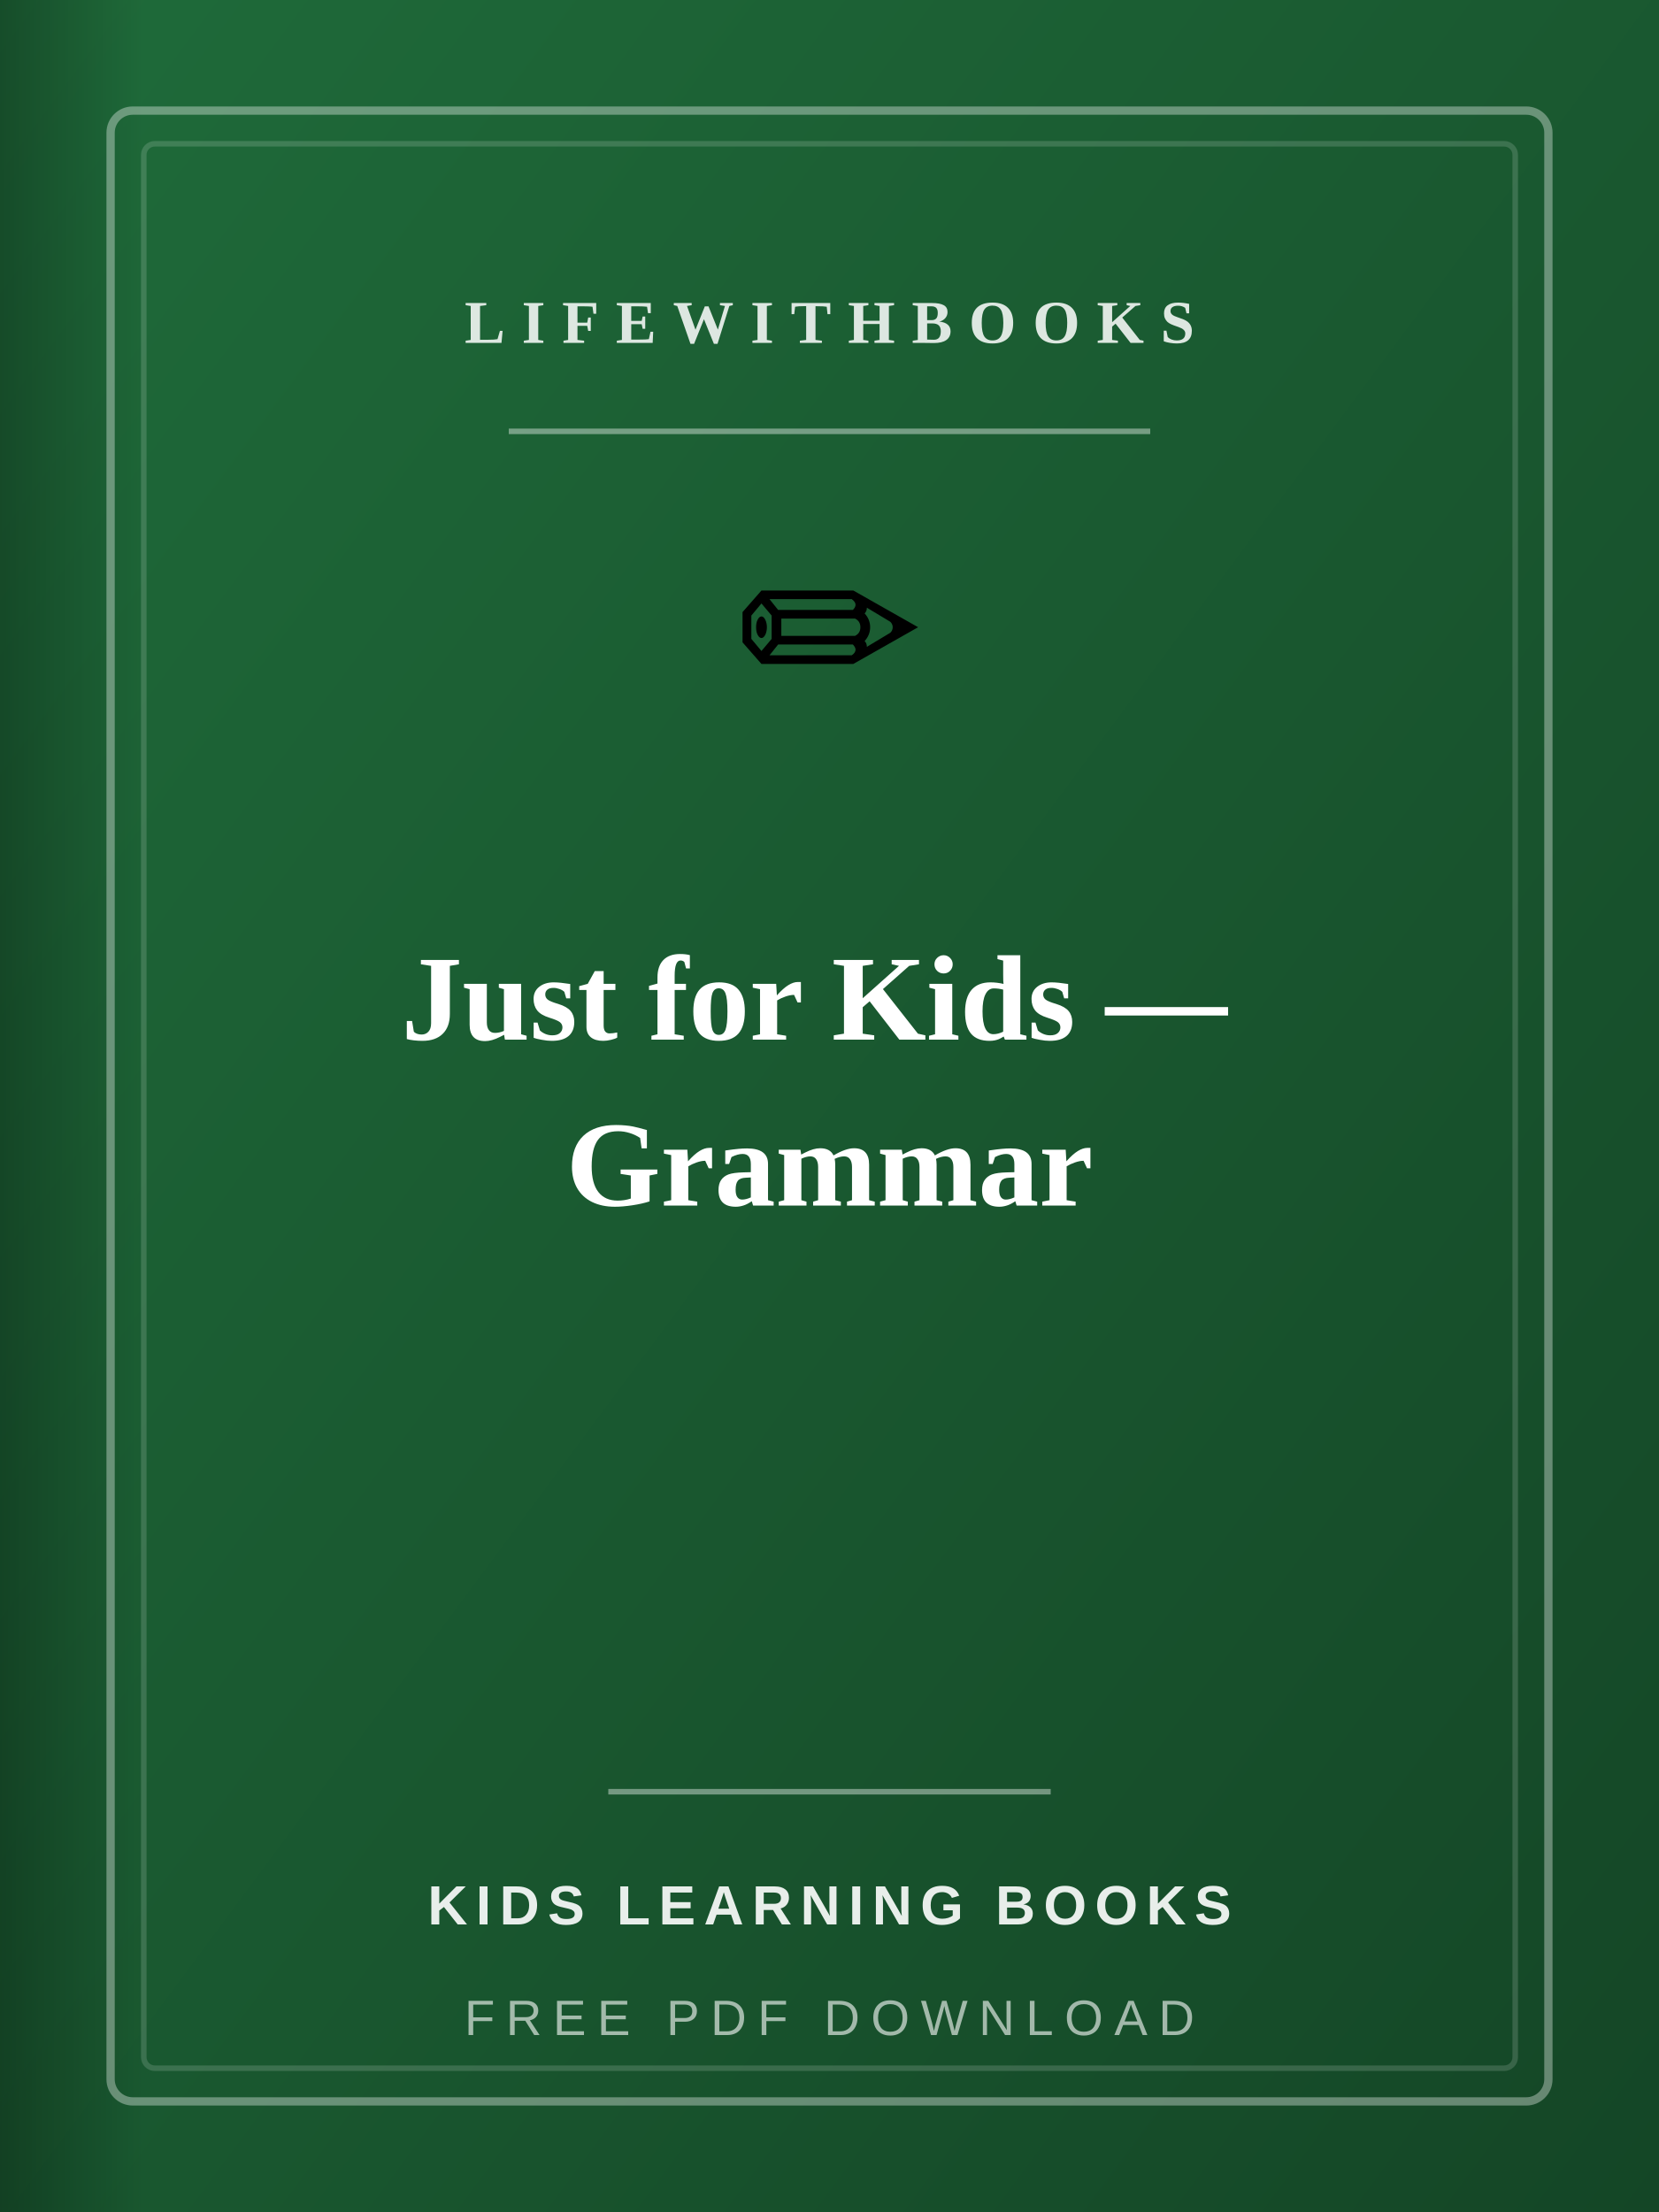
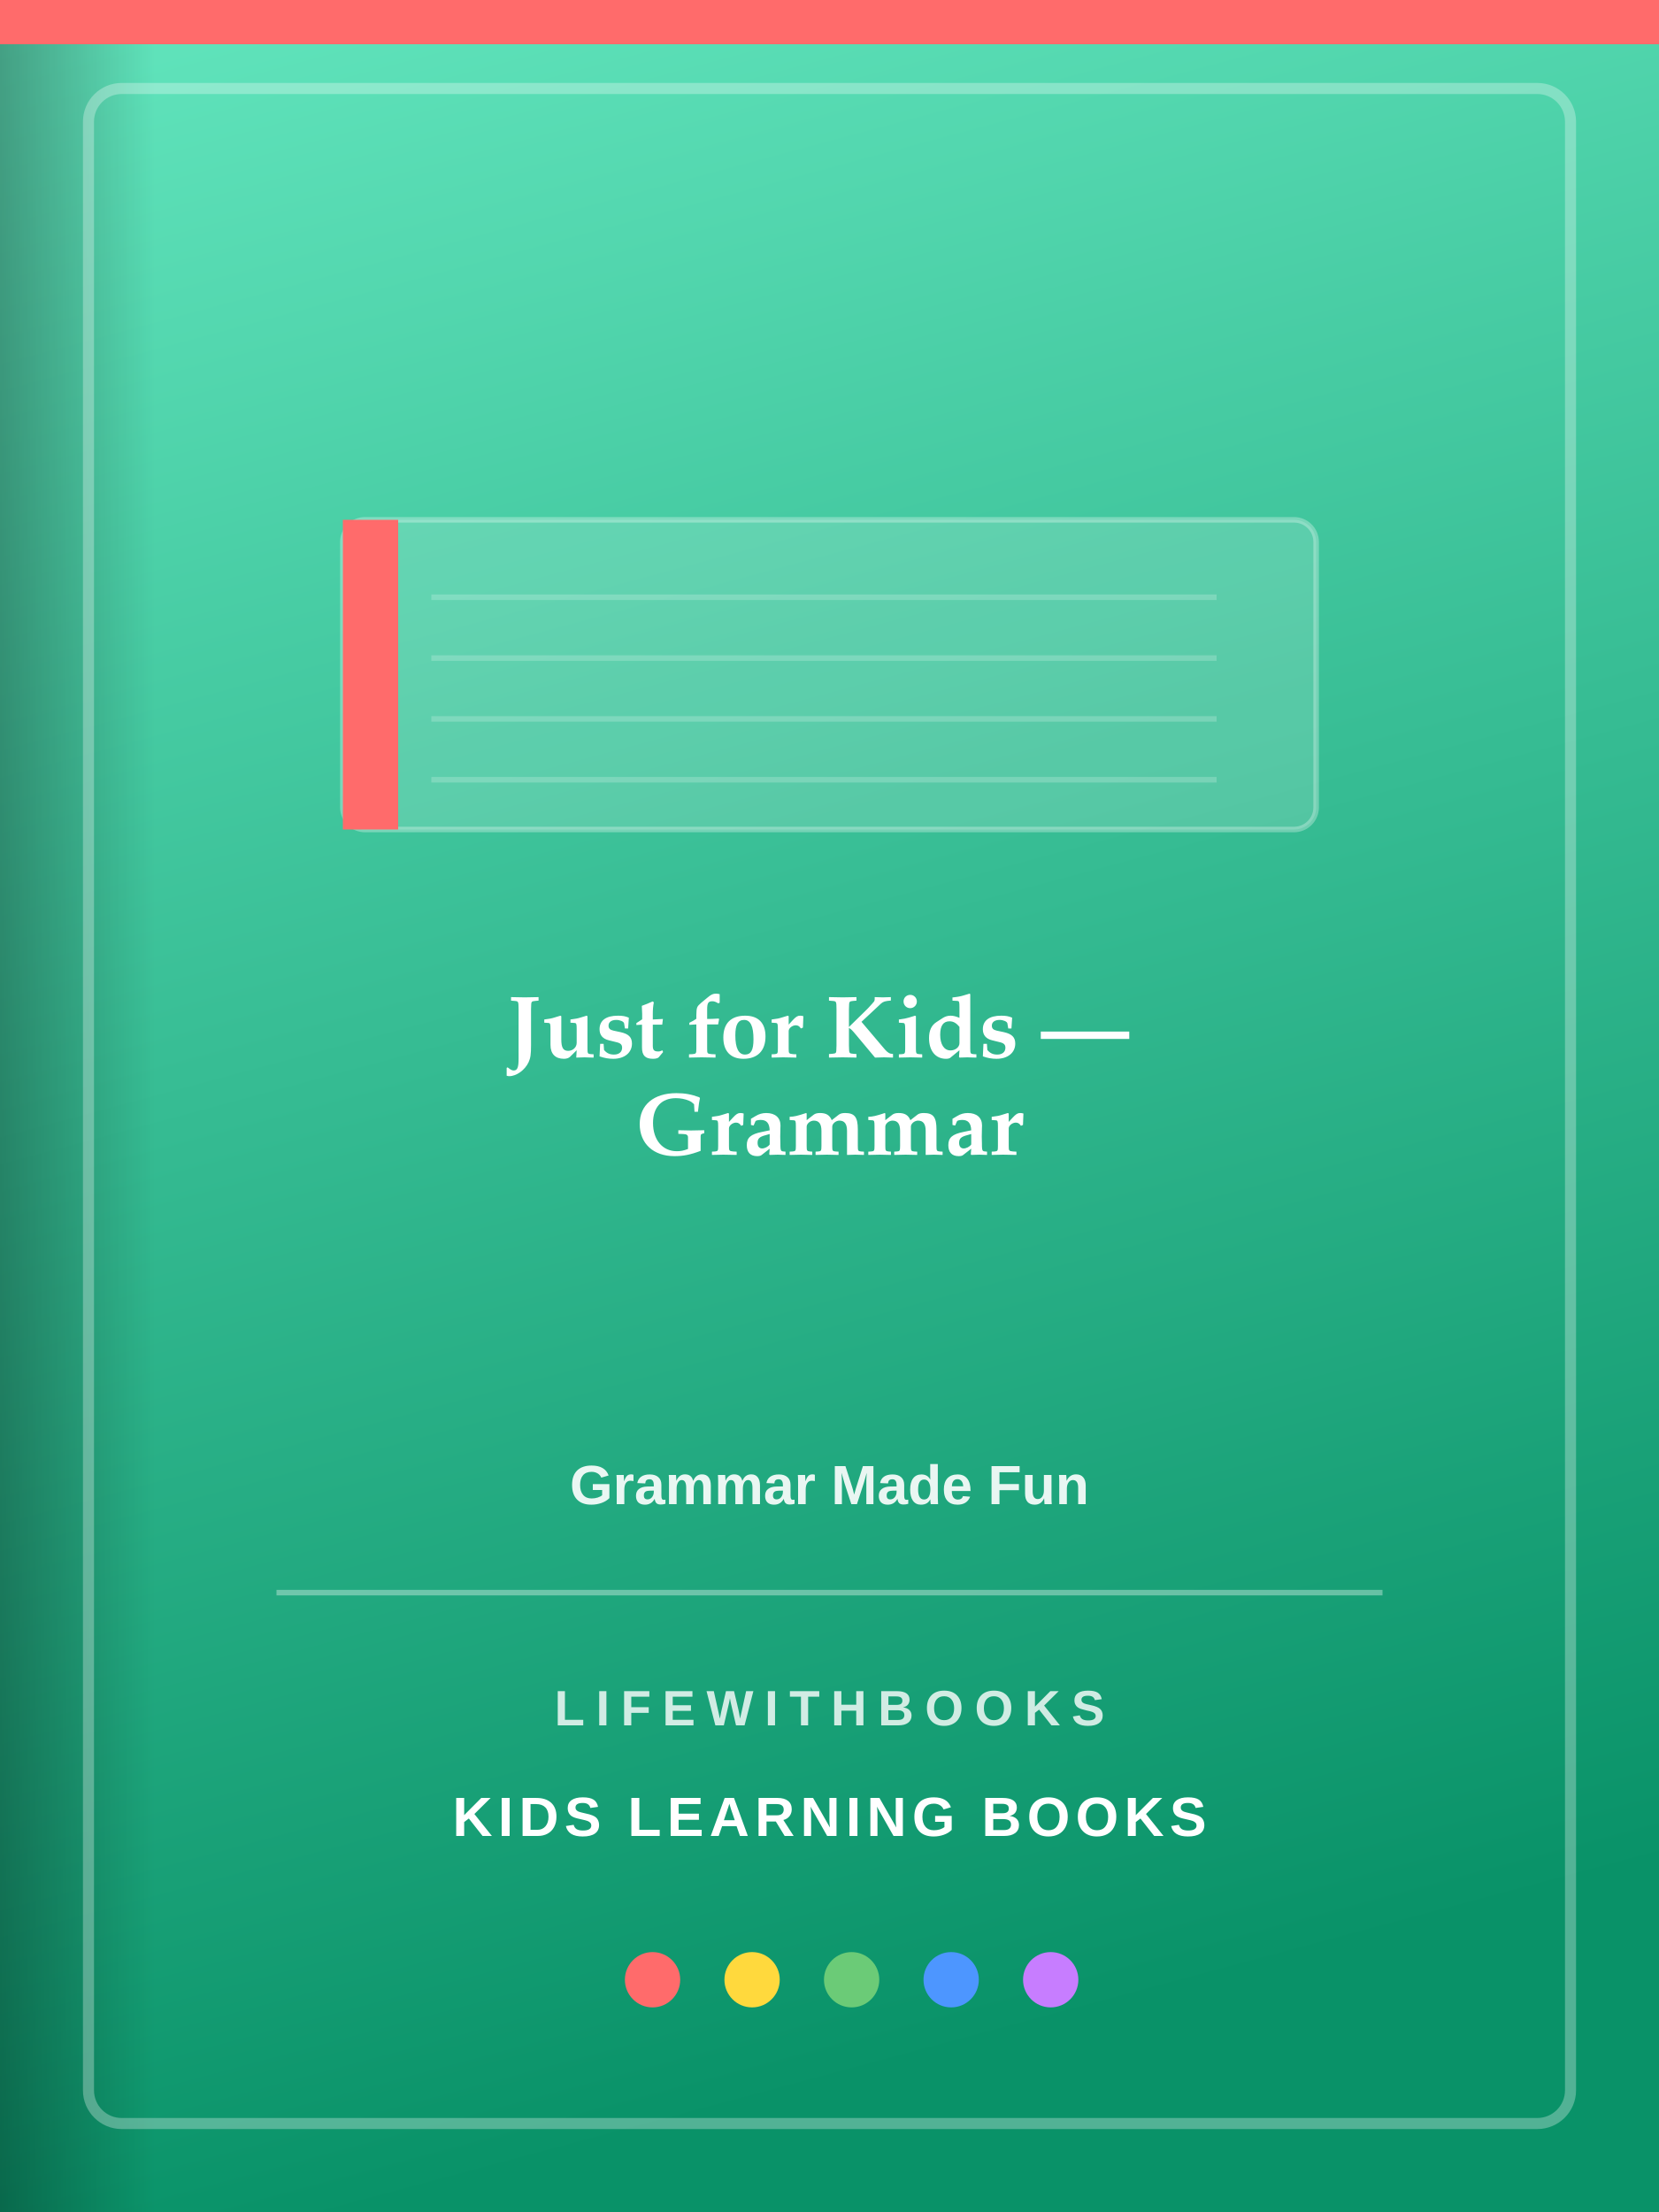
<svg xmlns="http://www.w3.org/2000/svg" viewBox="0 0 300 400" width="300" height="400">
  <defs>
-     <linearGradient id="bg" x1="0" y1="0" x2="1" y2="1">
-       <stop offset="0%" stop-color="#1f6b3a" />
-       <stop offset="100%" stop-color="#144626" />
+     <linearGradient id="bg39cvdj" x1="0" y1="0" x2="0.2" y2="1">
+       <stop offset="0%" stop-color="#63e6be" />
+       <stop offset="100%" stop-color="#099268" />
    </linearGradient>
-     <linearGradient id="spine" x1="0" y1="0" x2="1" y2="0">
-       <stop offset="0%" stop-color="rgba(0,0,0,0.28)" />
+     <linearGradient id="spine39cvdj" x1="0" y1="0" x2="1" y2="0">
+       <stop offset="0%" stop-color="rgba(0,0,0,0.3)" />
      <stop offset="100%" stop-color="rgba(0,0,0,0)" />
    </linearGradient>
  </defs>
-   <rect width="300" height="400" fill="url(#bg)" />
-   <rect x="0" y="0" width="26" height="400" fill="url(#spine)" />
-   <rect x="20" y="20" width="260" height="360" rx="4" fill="none" stroke="rgba(255,255,255,0.35)" stroke-width="1.5" />
-   <rect x="26" y="26" width="248" height="348" rx="2" fill="none" stroke="rgba(255,255,255,0.15)" stroke-width="1" />
-   <text x="150" y="62" text-anchor="middle" font-family="Georgia, 'Times New Roman', serif" font-size="11" font-weight="700" fill="rgba(255,255,255,0.85)" letter-spacing="3">LIFEWITHBOOKS</text>
-   <line x1="92" y1="78" x2="208" y2="78" stroke="rgba(255,255,255,0.4)" stroke-width="1" />
-   <text x="150" y="128" text-anchor="middle" font-size="40">✏️</text>
-   <text x="150" y="188" text-anchor="middle" font-family="Georgia, 'Times New Roman', serif" font-size="22" font-weight="700" fill="#ffffff">
+   <rect width="300" height="400" fill="url(#bg39cvdj)" />
+   <rect x="0" y="0" width="28" height="400" fill="url(#spine39cvdj)" />
+   <rect x="0" y="0" width="300" height="8" fill="#ff6b6b" />
+   <rect x="16" y="16" width="268" height="368" rx="6" fill="none" stroke="rgba(255,255,255,0.3)" stroke-width="2" />
+   <rect x="62" y="94" width="176" height="56" rx="4" fill="rgba(255,255,255,0.15)" stroke="rgba(255,255,255,0.3)" />
+   <rect x="62" y="94" width="10" height="56" fill="#ff6b6b" />
+   <line x1="78" y1="108" x2="220" y2="108" stroke="rgba(255,255,255,0.2)" />
+   <line x1="78" y1="119" x2="220" y2="119" stroke="rgba(255,255,255,0.2)" />
+   <line x1="78" y1="130" x2="220" y2="130" stroke="rgba(255,255,255,0.2)" />
+   <line x1="78" y1="141" x2="220" y2="141" stroke="rgba(255,255,255,0.2)" />
+   <text x="150" y="191.2" text-anchor="middle" font-family="Georgia, 'Palatino Linotype', serif" font-size="16" font-weight="700" fill="#ffffff">
    <tspan x="150" dy="0" text-anchor="middle">Just for Kids —</tspan>
-     <tspan x="150" dy="30" text-anchor="middle">Grammar</tspan>
+     <tspan x="150" dy="17.6" text-anchor="middle">Grammar</tspan>
  </text>
-   <line x1="110" y1="324" x2="190" y2="324" stroke="rgba(255,255,255,0.4)" stroke-width="1" />
-   <text x="150" y="348" text-anchor="middle" font-family="Arial, Helvetica, sans-serif" font-size="10" font-weight="700" fill="rgba(255,255,255,0.9)" letter-spacing="1.5">KIDS LEARNING BOOKS</text>
-   <text x="150" y="368" text-anchor="middle" font-family="Arial, Helvetica, sans-serif" font-size="9" fill="rgba(255,255,255,0.6)" letter-spacing="2">FREE PDF DOWNLOAD</text>
+   <text x="150" y="272" text-anchor="middle" font-family="Arial" font-size="10" font-weight="600" fill="rgba(255,255,255,0.9)">Grammar Made Fun</text>
+   <line x1="50" y1="288" x2="250" y2="288" stroke="rgba(255,255,255,0.35)" stroke-width="1" />
+   <text x="150" y="312" text-anchor="middle" font-family="Arial" font-size="9" font-weight="700" fill="rgba(255,255,255,0.8)" letter-spacing="2">LIFEWITHBOOKS</text>
+   <text x="150" y="332" text-anchor="middle" font-family="Arial" font-size="10" font-weight="700" fill="#fff" letter-spacing="1">KIDS LEARNING BOOKS</text>
+   <circle cx="118" cy="358" r="5" fill="#ff6b6b" />
+   <circle cx="136" cy="358" r="5" fill="#ffd93d" />
+   <circle cx="154" cy="358" r="5" fill="#6bcb77" />
+   <circle cx="172" cy="358" r="5" fill="#4d96ff" />
+   <circle cx="190" cy="358" r="5" fill="#c77dff" />
</svg>
